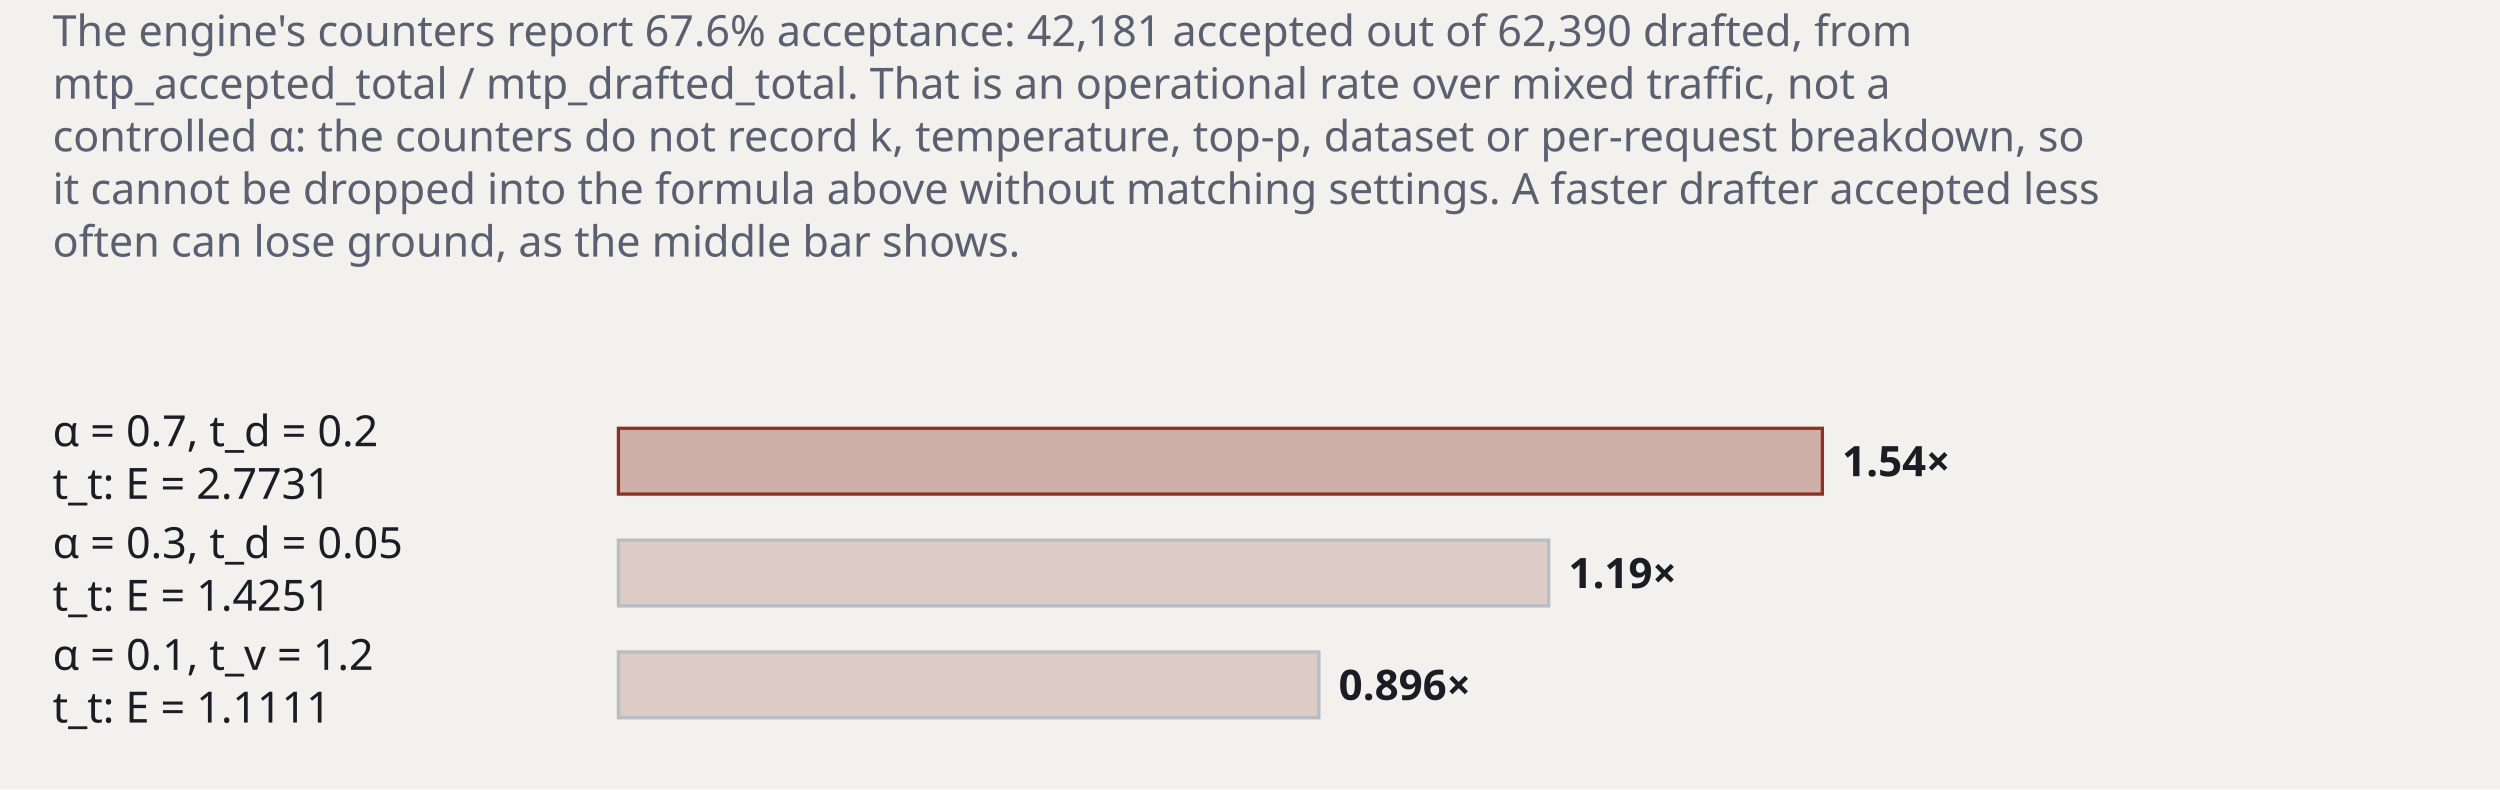
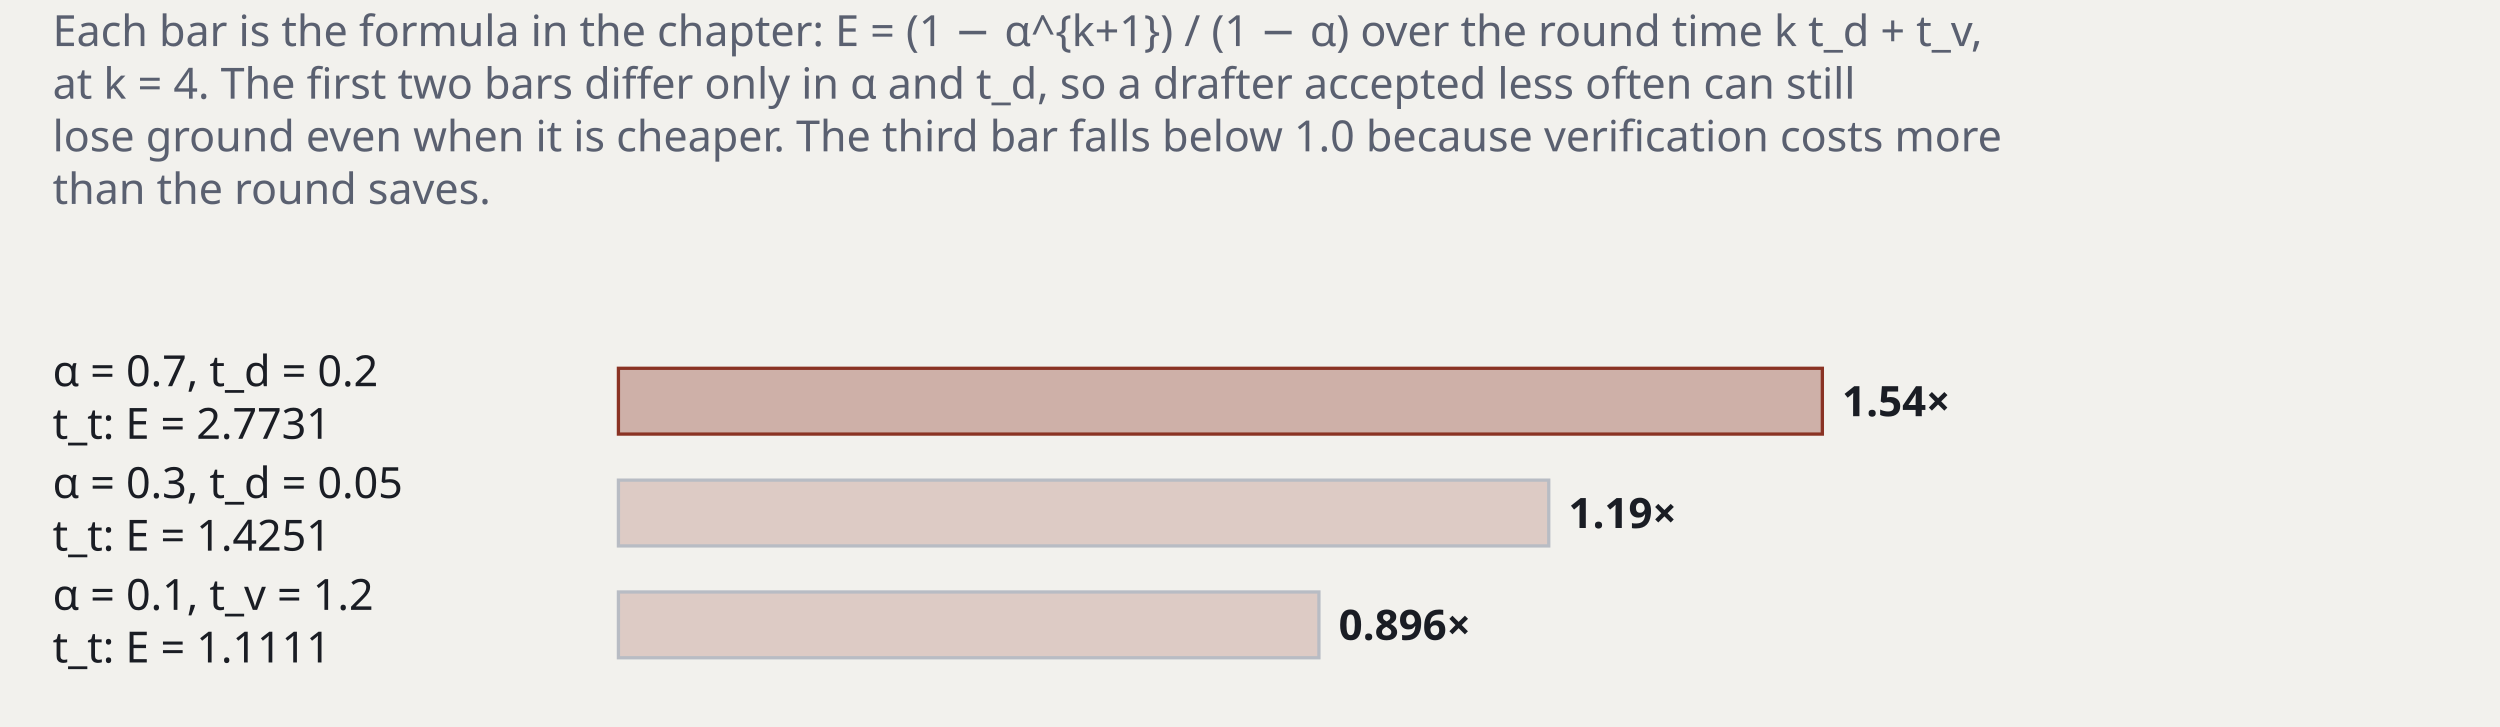
- <svg xmlns="http://www.w3.org/2000/svg" class="fig-svg" viewBox="0 0 760 240" width="100%" role="img" aria-labelledby="fig-title-019607c2" aria-describedby="fig-desc-019607c2">
+ <svg xmlns="http://www.w3.org/2000/svg" class="fig-svg" viewBox="0 0 760 221" width="100%" role="img" aria-labelledby="fig-title-019607c2" aria-describedby="fig-desc-019607c2">
  <defs>
    <marker id="arrow-019607c2" viewBox="0 0 8 8" refX="7" refY="4" markerWidth="7" markerHeight="7" orient="auto">
      <path d="M0,0 L8,4 L0,8 z" fill="var(--color-muted, #5a6070)" />
    </marker>
    <marker id="arrow-accent-019607c2" viewBox="0 0 8 8" refX="7" refY="4" markerWidth="7" markerHeight="7" orient="auto">
      <path d="M0,0 L8,4 L0,8 z" fill="var(--color-accent, #8a3324)" />
    </marker>
  </defs>
-   <rect x="0" y="0" width="760" height="240" fill="var(--color-sheet, #f2f1ed)" />
-   <text x="16.00" y="14.00" font-family="'Hanken Grotesk', ui-sans-serif, system-ui, sans-serif" font-size="13.072" font-weight="400" fill="var(--color-muted, #5a6070)" text-anchor="start">The engine's counters report 67.6% acceptance: 42,181 accepted out of 62,390 drafted, from</text>
-   <text x="16.00" y="30.00" font-family="'Hanken Grotesk', ui-sans-serif, system-ui, sans-serif" font-size="13.072" font-weight="400" fill="var(--color-muted, #5a6070)" text-anchor="start">mtp_accepted_total / mtp_drafted_total. That is an operational rate over mixed traffic, not a</text>
-   <text x="16.00" y="46.00" font-family="'Hanken Grotesk', ui-sans-serif, system-ui, sans-serif" font-size="13.072" font-weight="400" fill="var(--color-muted, #5a6070)" text-anchor="start">controlled α: the counters do not record k, temperature, top-p, dataset or per-request breakdown, so</text>
-   <text x="16.00" y="62.00" font-family="'Hanken Grotesk', ui-sans-serif, system-ui, sans-serif" font-size="13.072" font-weight="400" fill="var(--color-muted, #5a6070)" text-anchor="start">it cannot be dropped into the formula above without matching settings. A faster drafter accepted less</text>
-   <text x="16.00" y="78.00" font-family="'Hanken Grotesk', ui-sans-serif, system-ui, sans-serif" font-size="13.072" font-weight="400" fill="var(--color-muted, #5a6070)" text-anchor="start">often can lose ground, as the middle bar shows.</text>
-   <text x="16.00" y="135.64" font-family="'Hanken Grotesk', ui-sans-serif, system-ui, sans-serif" font-size="13.072" font-weight="400" fill="var(--color-ink, #1a1d24)" text-anchor="start">α = 0.7, t_d = 0.2</text>
-   <text x="16.00" y="151.64" font-family="'Hanken Grotesk', ui-sans-serif, system-ui, sans-serif" font-size="13.072" font-weight="400" fill="var(--color-ink, #1a1d24)" text-anchor="start">t_t: E = 2.7731</text>
-   <rect x="188.00" y="130.20" width="366.00" height="20.00" rx="0" fill="rgba(138, 51, 36, 0.34)" stroke="var(--color-accent, #8a3324)" stroke-width="1" />
-   <text x="560.00" y="144.76" font-family="'Hanken Grotesk', ui-sans-serif, system-ui, sans-serif" font-size="12.768" font-weight="600" fill="var(--color-ink, #1a1d24)" text-anchor="start">1.54×</text>
-   <text x="16.00" y="169.64" font-family="'Hanken Grotesk', ui-sans-serif, system-ui, sans-serif" font-size="13.072" font-weight="400" fill="var(--color-ink, #1a1d24)" text-anchor="start">α = 0.3, t_d = 0.05</text>
-   <text x="16.00" y="185.64" font-family="'Hanken Grotesk', ui-sans-serif, system-ui, sans-serif" font-size="13.072" font-weight="400" fill="var(--color-ink, #1a1d24)" text-anchor="start">t_t: E = 1.4251</text>
-   <rect x="188.00" y="164.20" width="282.82" height="20.00" rx="0" fill="rgba(138, 51, 36, 0.20)" stroke="var(--color-rule, #b8bcc4)" stroke-width="1" />
-   <text x="476.82" y="178.76" font-family="'Hanken Grotesk', ui-sans-serif, system-ui, sans-serif" font-size="12.768" font-weight="600" fill="var(--color-ink, #1a1d24)" text-anchor="start">1.19×</text>
-   <text x="16.00" y="203.64" font-family="'Hanken Grotesk', ui-sans-serif, system-ui, sans-serif" font-size="13.072" font-weight="400" fill="var(--color-ink, #1a1d24)" text-anchor="start">α = 0.1, t_v = 1.2</text>
-   <text x="16.00" y="219.64" font-family="'Hanken Grotesk', ui-sans-serif, system-ui, sans-serif" font-size="13.072" font-weight="400" fill="var(--color-ink, #1a1d24)" text-anchor="start">t_t: E = 1.1111</text>
-   <rect x="188.00" y="198.20" width="212.95" height="20.00" rx="0" fill="rgba(138, 51, 36, 0.20)" stroke="var(--color-rule, #b8bcc4)" stroke-width="1" />
-   <text x="406.95" y="212.76" font-family="'Hanken Grotesk', ui-sans-serif, system-ui, sans-serif" font-size="12.768" font-weight="600" fill="var(--color-ink, #1a1d24)" text-anchor="start">0.896×</text>
+   <rect x="0" y="0" width="760" height="221" fill="var(--color-sheet, #f2f1ed)" />
+   <text x="16.00" y="14.00" font-family="'Hanken Grotesk', ui-sans-serif, system-ui, sans-serif" font-size="13.072" font-weight="400" fill="var(--color-muted, #5a6070)" text-anchor="start">Each bar is the formula in the chapter: E = (1 − α^{k+1}) / (1 − α) over the round time k t_d + t_v,</text>
+   <text x="16.00" y="30.00" font-family="'Hanken Grotesk', ui-sans-serif, system-ui, sans-serif" font-size="13.072" font-weight="400" fill="var(--color-muted, #5a6070)" text-anchor="start">at k = 4. The first two bars differ only in α and t_d, so a drafter accepted less often can still</text>
+   <text x="16.00" y="46.00" font-family="'Hanken Grotesk', ui-sans-serif, system-ui, sans-serif" font-size="13.072" font-weight="400" fill="var(--color-muted, #5a6070)" text-anchor="start">lose ground even when it is cheaper. The third bar falls below 1.0 because verification costs more</text>
+   <text x="16.00" y="62.00" font-family="'Hanken Grotesk', ui-sans-serif, system-ui, sans-serif" font-size="13.072" font-weight="400" fill="var(--color-muted, #5a6070)" text-anchor="start">than the round saves.</text>
+   <text x="16.00" y="117.40" font-family="'Hanken Grotesk', ui-sans-serif, system-ui, sans-serif" font-size="13.072" font-weight="400" fill="var(--color-ink, #1a1d24)" text-anchor="start">α = 0.7, t_d = 0.2</text>
+   <text x="16.00" y="133.40" font-family="'Hanken Grotesk', ui-sans-serif, system-ui, sans-serif" font-size="13.072" font-weight="400" fill="var(--color-ink, #1a1d24)" text-anchor="start">t_t: E = 2.7731</text>
+   <rect x="188.00" y="111.96" width="366.00" height="20.00" rx="0" fill="rgba(138, 51, 36, 0.34)" stroke="var(--color-accent, #8a3324)" stroke-width="1" />
+   <text x="560.00" y="126.52" font-family="'Hanken Grotesk', ui-sans-serif, system-ui, sans-serif" font-size="12.768" font-weight="600" fill="var(--color-ink, #1a1d24)" text-anchor="start">1.54×</text>
+   <text x="16.00" y="151.40" font-family="'Hanken Grotesk', ui-sans-serif, system-ui, sans-serif" font-size="13.072" font-weight="400" fill="var(--color-ink, #1a1d24)" text-anchor="start">α = 0.3, t_d = 0.05</text>
+   <text x="16.00" y="167.40" font-family="'Hanken Grotesk', ui-sans-serif, system-ui, sans-serif" font-size="13.072" font-weight="400" fill="var(--color-ink, #1a1d24)" text-anchor="start">t_t: E = 1.4251</text>
+   <rect x="188.00" y="145.96" width="282.82" height="20.00" rx="0" fill="rgba(138, 51, 36, 0.20)" stroke="var(--color-rule, #b8bcc4)" stroke-width="1" />
+   <text x="476.82" y="160.52" font-family="'Hanken Grotesk', ui-sans-serif, system-ui, sans-serif" font-size="12.768" font-weight="600" fill="var(--color-ink, #1a1d24)" text-anchor="start">1.19×</text>
+   <text x="16.00" y="185.40" font-family="'Hanken Grotesk', ui-sans-serif, system-ui, sans-serif" font-size="13.072" font-weight="400" fill="var(--color-ink, #1a1d24)" text-anchor="start">α = 0.1, t_v = 1.2</text>
+   <text x="16.00" y="201.40" font-family="'Hanken Grotesk', ui-sans-serif, system-ui, sans-serif" font-size="13.072" font-weight="400" fill="var(--color-ink, #1a1d24)" text-anchor="start">t_t: E = 1.1111</text>
+   <rect x="188.00" y="179.96" width="212.95" height="20.00" rx="0" fill="rgba(138, 51, 36, 0.20)" stroke="var(--color-rule, #b8bcc4)" stroke-width="1" />
+   <text x="406.95" y="194.52" font-family="'Hanken Grotesk', ui-sans-serif, system-ui, sans-serif" font-size="12.768" font-weight="600" fill="var(--color-ink, #1a1d24)" text-anchor="start">0.896×</text>
</svg>
